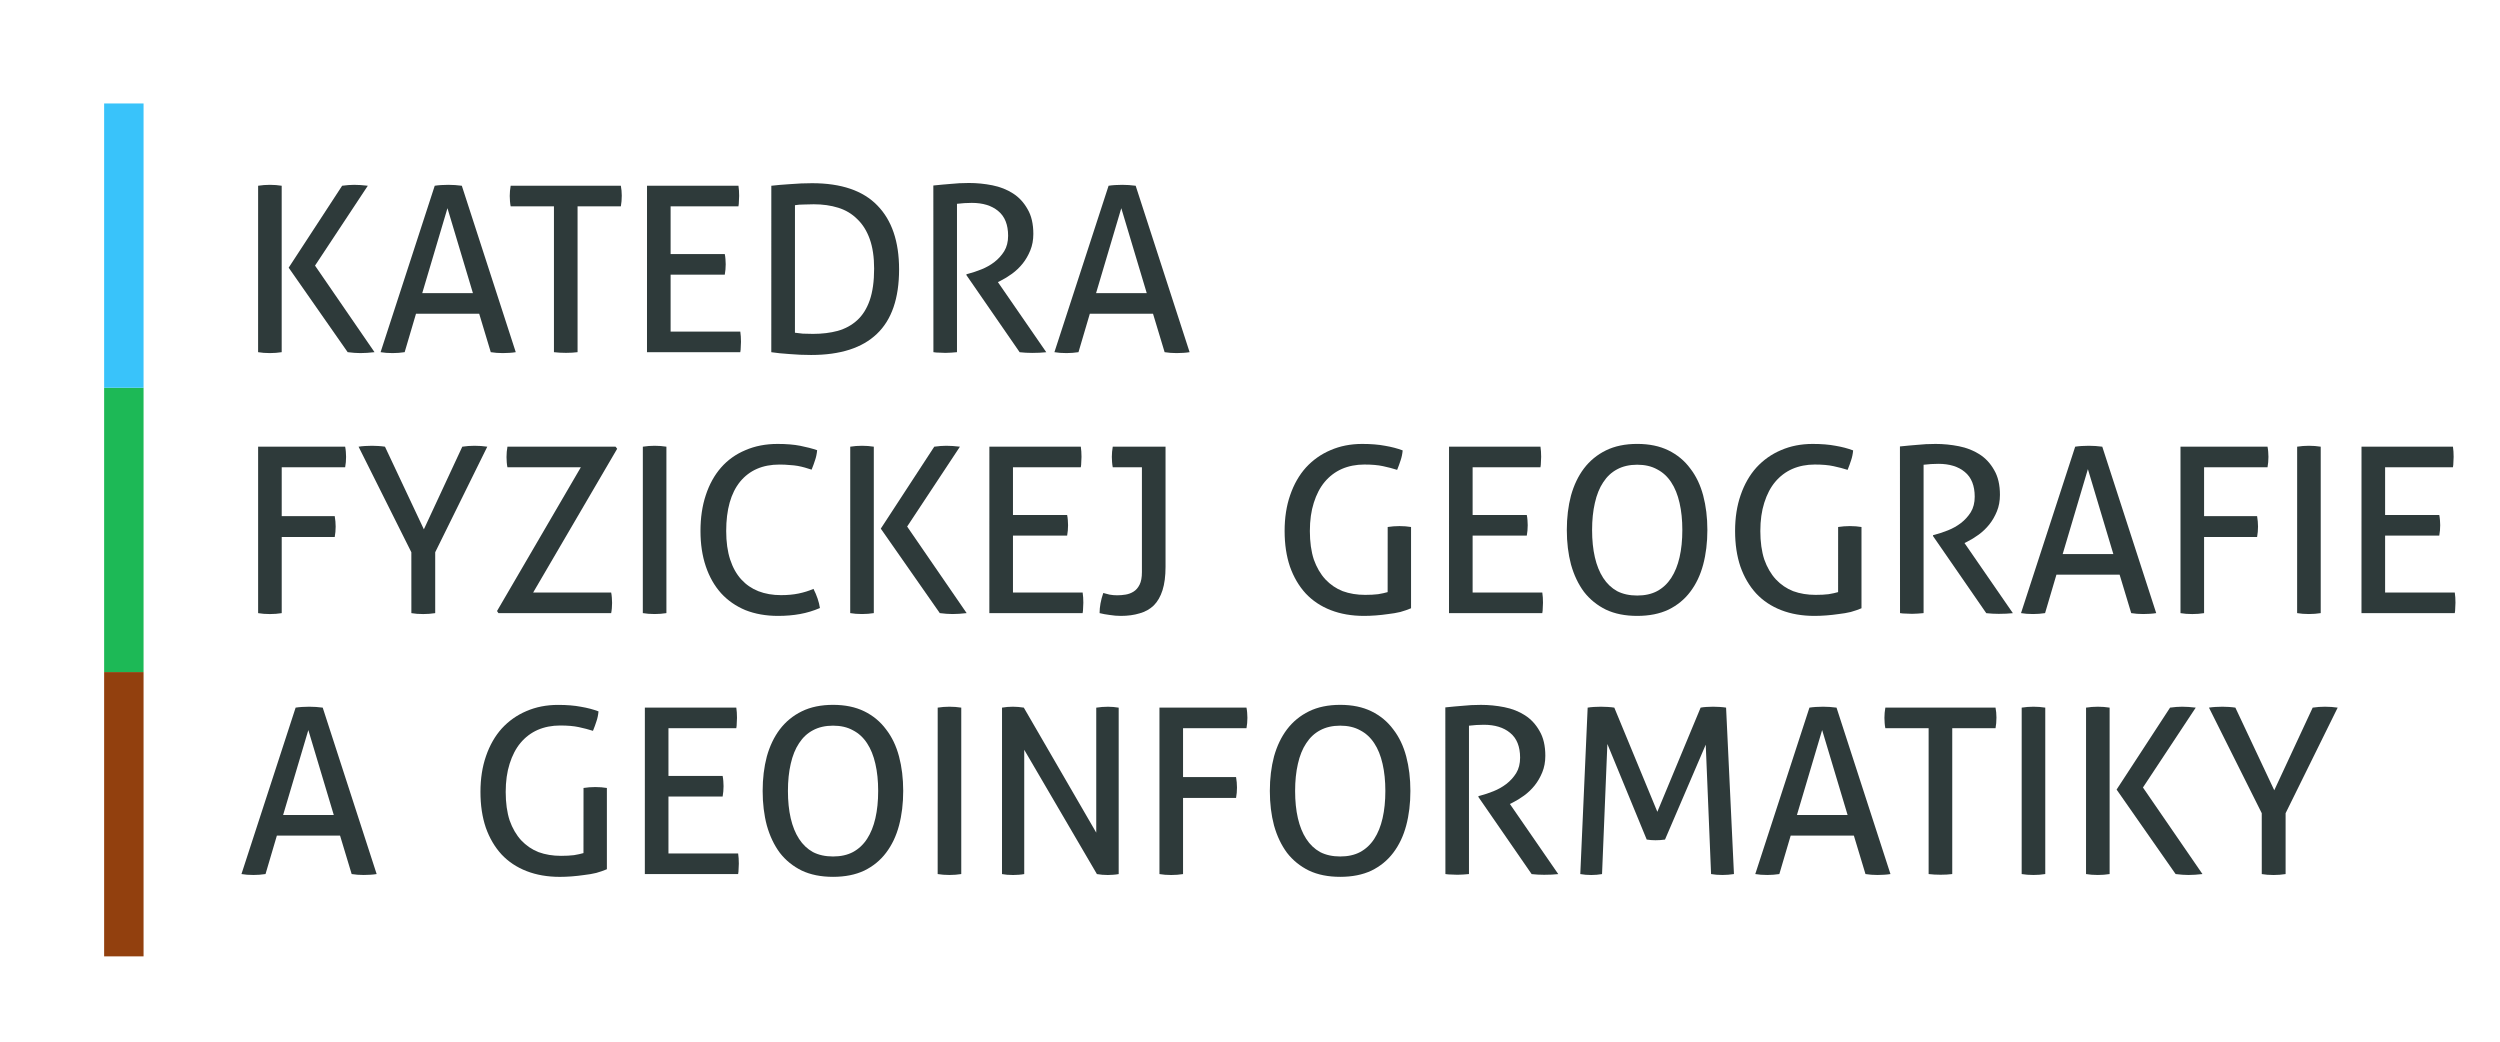
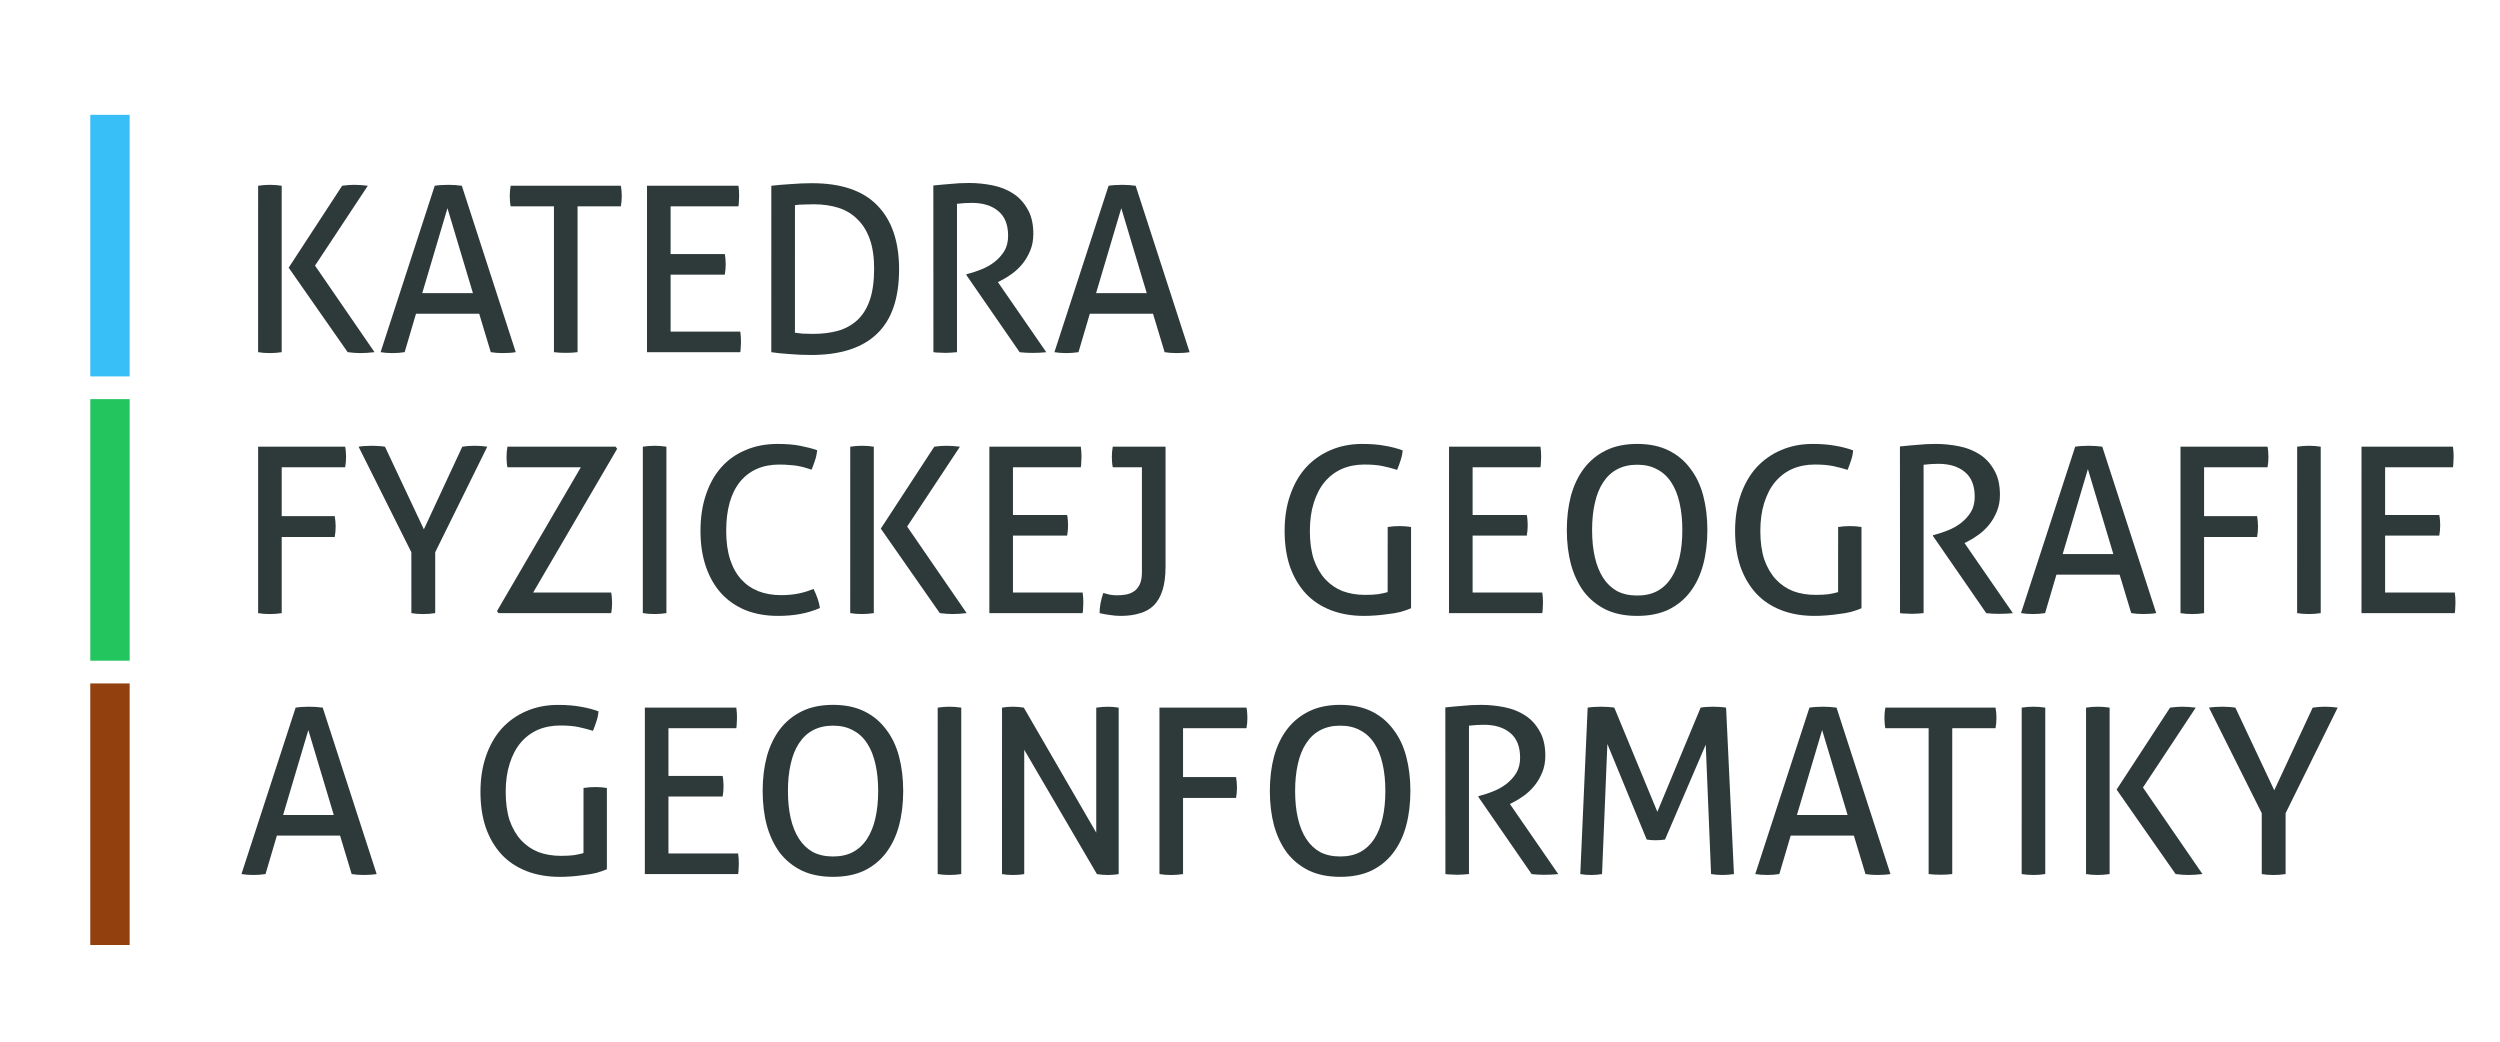
<svg xmlns="http://www.w3.org/2000/svg" xmlns:xlink="http://www.w3.org/1999/xlink" width="360" height="150" viewBox="0 0 95.25 39.688">
  <defs>
    <path id="A" d="M82.692 8.605h-1.649q-.018-.088-.026-.194-.009-.106-.009-.203 0-.097.009-.194.009-.106.026-.194h4.198q.018.088.026.185.009.097.009.194 0 .097-.009.212-.009.106-.026.194h-1.649v5.556q-.203.026-.441.026-.247 0-.459-.026z" />
    <path id="B" d="M86.238 7.82h3.484q.026.176.026.388 0 .097-.009.203 0 .106-.018.194h-2.584v1.817h2.064q.018.088.026.194.009.097.009.194 0 .097-.009.203-.009.106-.026.194h-2.064v2.17h2.655q.026.176.026.388 0 .097-.009.203 0 .106-.018.194h-3.554z" />
    <path id="C" d="M97.147 7.811q.194-.018.353-.035.159-.018.309-.026.159-.018.326-.026.168-.009.37-.009.45 0 .891.088.441.088.785.309.344.22.556.6.22.37.22.944 0 .344-.115.626-.115.282-.291.503-.176.22-.406.388-.22.159-.432.265l-.106.053 1.843 2.672q-.238.026-.538.026-.238 0-.476-.026l-2.028-2.937v-.035l.071-.018q.238-.062.503-.168.265-.106.485-.273.229-.176.379-.415.15-.247.15-.591 0-.635-.379-.944-.37-.309-1.005-.309-.15 0-.282.009-.123.009-.282.026v5.653q-.097.009-.22.018-.115.009-.22.009-.106 0-.229-.009-.123 0-.229-.018z" />
    <path id="D" d="M105.517 12.697h-2.408l-.432 1.464q-.115.018-.229.026-.115.009-.229.009-.123 0-.247-.009-.115-.009-.212-.026l2.064-6.341q.115-.018.247-.026.132-.009.273-.009.123 0 .256.009.132.009.256.026l2.055 6.341q-.106.018-.238.026-.132.009-.256.009-.115 0-.238-.009-.115-.009-.22-.026zm-2.17-.785h1.931l-.97-3.237z" />
    <path id="E" d="M71.421 17.762h3.316q.018.088.026.194.009.097.009.194 0 .097-.009.203-.009.106-.026.194H72.32v1.861h2.02q.018.097.026.203.009.097.009.194 0 .097-.009.203-.009.097-.026.194h-2.02v2.902q-.106.018-.22.026-.106.009-.229.009-.115 0-.238-.009-.115-.009-.212-.026z" />
    <path id="F" d="M77.259 21.784l-2.011-4.022q.115-.018.247-.026.132-.009.265-.009.115 0 .247.009.141.009.247.026l1.482 3.149 1.464-3.149q.115-.018.229-.026.115-.009.238-.009.123 0 .247.009.123.009.238.026l-1.984 4.022v2.32q-.115.018-.229.026-.115.009-.229.009-.115 0-.238-.009-.115-.009-.212-.026z" />
    <path id="G" d="M86.079 17.762q.106-.018.22-.026.115-.009.229-.009.115 0 .229.009.115.009.22.026v6.341q-.106.018-.22.026-.106.009-.229.009-.115 0-.238-.009-.115-.009-.212-.026z" />
    <path id="H" d="M95.145 20.884l2.037-3.122q.123-.018.238-.026.123-.009.22-.009.115 0 .247.009.132.009.273.026l-2.011 3.043 2.267 3.298q-.141.018-.282.026-.132.009-.256.009-.106 0-.229-.009-.123-.009-.256-.026zm-1.164-3.122q.106-.018.22-.026.115-.009.229-.009.115 0 .229.009.115.009.22.026v6.341q-.106.018-.22.026-.115.009-.229.009-.123 0-.238-.009-.115-.009-.212-.026z" />
    <path id="I" d="M114.458 20.822q.106-.018.22-.026.115-.009.229-.009.115 0 .229.009.115.009.212.026v3.096q-.185.079-.406.141-.22.053-.459.079-.238.035-.476.053-.238.018-.45.018-.706 0-1.27-.22-.564-.22-.953-.635-.388-.423-.6-1.023-.203-.6-.203-1.358 0-.758.212-1.367.212-.617.6-1.05.397-.432.935-.661.547-.238 1.208-.238.503 0 .873.071.37.062.67.176-.018.203-.079.379-.053.168-.132.362-.247-.079-.538-.141-.282-.062-.714-.062-.467 0-.855.168-.379.168-.653.494-.265.317-.415.794-.15.467-.15 1.076 0 .626.15 1.085.159.45.441.758.282.3.661.45.388.141.855.141.282 0 .494-.026.212-.035.362-.079z" />
    <path id="J" d="M123.965 24.209q-.688 0-1.191-.238-.503-.247-.838-.679-.326-.441-.494-1.041-.159-.6-.159-1.314 0-.714.159-1.314.168-.6.494-1.032.335-.441.838-.688.503-.247 1.191-.247.688 0 1.191.247.503.247.829.688.335.432.494 1.032.159.6.159 1.314 0 .714-.159 1.314-.159.6-.494 1.041-.326.432-.829.679-.503.238-1.191.238zm0-.776q.441 0 .758-.168.326-.176.538-.503.212-.326.317-.785.106-.459.106-1.041 0-.573-.106-1.032-.106-.467-.317-.785-.212-.326-.538-.494-.317-.176-.758-.176-.441 0-.767.176-.317.168-.529.494-.212.317-.317.785-.106.459-.106 1.032 0 .582.106 1.041.106.459.317.785.212.326.529.503.326.168.767.168z" />
  </defs>
  <g transform="translate(-61.587 -.743)" fill="#2e3a3a">
    <path d="M72.585 10.942l2.037-3.122q.123-.018.238-.026.123-.009.22-.009.115 0 .247.009.132.009.273.026l-2.011 3.043 2.267 3.298q-.141.018-.282.026-.132.009-.256.009-.106 0-.229-.009-.123-.009-.256-.026zM71.421 7.82q.106-.018.22-.026.115-.009.229-.009.115 0 .229.009.115.009.22.026v6.341q-.106.018-.22.026-.115.009-.229.009-.123 0-.238-.009-.115-.009-.212-.026zm8.423 4.877h-2.408l-.432 1.464q-.115.018-.229.026-.115.009-.229.009-.123 0-.247-.009-.115-.009-.212-.026L78.15 7.82q.115-.018.247-.026.132-.009.273-.009.123 0 .256.009.132.009.256.026l2.055 6.341q-.106.018-.238.026-.132.009-.256.009-.115 0-.238-.009-.115-.009-.22-.026zm-2.17-.785h1.931l-.97-3.237z" />
    <use xlink:href="#A" />
    <use xlink:href="#B" />
    <path d="M90.974 7.82q.3-.035.723-.062.423-.035.829-.035 1.667 0 2.487.847.829.847.829 2.434 0 1.658-.847 2.461-.838.803-2.505.803-.415 0-.82-.035-.406-.026-.697-.071zm.9 5.6q.123.018.3.035.185.009.388.009.52 0 .944-.115.432-.123.741-.406.309-.282.476-.758.168-.485.168-1.208 0-.661-.168-1.129-.168-.467-.476-.758-.3-.3-.723-.432-.423-.132-.935-.132-.168 0-.37.009-.194 0-.344.026z" />
    <use xlink:href="#C" />
    <use xlink:href="#D" />
    <use xlink:href="#E" />
    <use xlink:href="#F" />
    <path d="M80.523 24.024l3.193-5.477H80.92q-.018-.079-.026-.185-.009-.106-.009-.203 0-.097.009-.203.009-.106.026-.194h4.119l.062.079-3.201 5.477h2.972q.018.079.026.194.009.106.009.203 0 .097-.009.203-.009.106-.026.185h-4.295z" />
    <use xlink:href="#G" />
    <path d="M92.579 23.177q.194.379.247.732-.37.159-.758.229-.388.071-.838.071-.688 0-1.244-.22-.547-.229-.926-.644-.379-.423-.582-1.023-.203-.6-.203-1.349 0-.758.203-1.367.203-.617.582-1.05.379-.432.926-.661.547-.238 1.226-.238.503 0 .864.071.362.071.644.168-.018.203-.079.379-.053.168-.132.362-.132-.044-.256-.079-.123-.035-.265-.062-.141-.026-.317-.035-.168-.018-.388-.018-.961 0-1.499.653-.529.653-.529 1.879 0 .626.15 1.085.15.459.423.758.273.3.653.45.388.15.864.15.37 0 .67-.062.3-.062.564-.176z" />
    <use xlink:href="#H" />
    <use xlink:href="#B" x="13.044" y="9.942" />
    <path d="M105.094 18.547h-1.111q-.018-.088-.026-.194-.009-.106-.009-.203 0-.097.009-.194.009-.106.026-.194h2.011v4.577q0 .529-.115.891-.115.362-.335.582-.22.212-.538.3-.317.097-.714.097-.212 0-.423-.035-.212-.026-.388-.071 0-.176.035-.37.035-.194.106-.397.106.026.238.062.141.026.291.026.159 0 .317-.026.168-.026.309-.115.141-.088.229-.265.088-.176.088-.476z" />
    <use xlink:href="#I" />
    <use xlink:href="#B" x="30.557" y="9.942" />
    <use xlink:href="#J" />
    <path d="M131.62 20.822q.106-.018.22-.026.115-.009.229-.009.115 0 .229.009.115.009.212.026v3.096q-.185.079-.406.141-.22.053-.459.079-.238.035-.476.053-.238.018-.45.018-.706 0-1.27-.22-.564-.22-.952-.635-.388-.423-.6-1.023-.203-.6-.203-1.358 0-.758.212-1.367.212-.617.6-1.05.397-.432.935-.661.547-.238 1.208-.238.503 0 .873.071.37.062.67.176-.018.203-.079.379-.053.168-.132.362-.247-.079-.538-.141-.282-.062-.714-.062-.467 0-.855.168-.379.168-.653.494-.265.317-.415.794-.15.467-.15 1.076 0 .626.15 1.085.159.45.441.758.282.3.661.45.388.141.855.141.282 0 .494-.026.212-.035.362-.079z" />
    <use xlink:href="#C" x="36.828" y="9.942" />
    <use xlink:href="#D" x="36.828" y="9.942" />
    <use xlink:href="#E" x="73.243" />
    <use xlink:href="#G" x="63.03" />
    <use xlink:href="#B" x="65.323" y="9.942" />
    <use xlink:href="#D" x="-30.974" y="19.884" />
    <use xlink:href="#I" x="-30.639" y="9.943" />
    <use xlink:href="#B" x="-.082" y="19.884" />
    <use xlink:href="#J" x="-30.639" y="9.942" />
    <use xlink:href="#G" x="11.234" y="9.942" />
    <path d="M99.764 27.704q.097-.018.203-.026.115-.009.212-.009.097 0 .203.009.115.009.212.026l2.76 4.763v-4.762q.106-.018.22-.026.115-.009.229-.009.097 0 .203.009.106.009.203.026v6.341q-.097.018-.212.026-.106.009-.203.009-.097 0-.212-.009-.106-.009-.203-.026l-2.769-4.736v4.736q-.097.018-.212.026-.106.009-.212.009-.115 0-.229-.009-.106-.009-.194-.026z" />
    <use xlink:href="#E" x="34.341" y="9.942" />
    <use xlink:href="#J" x="-11.315" y="9.942" />
    <use xlink:href="#C" x="19.507" y="19.884" />
    <path d="M122.077 27.704q.106-.018.238-.026.141-.009.265-.009.123 0 .265.009.15.009.247.026l1.64 3.969 1.649-3.969q.088-.018.22-.026.132-.009.256-.009.115 0 .256.009.141.009.238.026l.3 6.341q-.106.018-.22.026-.106.009-.22.009-.115 0-.229-.009-.106-.009-.203-.026l-.203-4.93-1.552 3.616q-.176.026-.362.026-.168 0-.335-.026l-1.499-3.642-.203 4.957q-.097.018-.203.026-.106.009-.203.009-.115 0-.22-.009-.106-.009-.203-.026z" />
    <use xlink:href="#D" x="26.703" y="19.884" />
    <use xlink:href="#A" x="52.376" y="19.884" />
    <use xlink:href="#G" x="52.535" y="9.942" />
    <use xlink:href="#H" x="47.085" y="9.942" />
    <use xlink:href="#F" x="70.501" y="9.942" />
  </g>
-   <g fill="none" stroke-width="1.502">
-     <path d="M4.718 25.606v10.832" stroke="#92400e" />
-     <path d="M4.718 14.774v10.832" stroke="#1db956" />
-     <path d="M4.718 3.942v10.832" stroke="#39c3fa" />
+   <g stroke-width="1.5" fill="none">
+     <path d="M4.189 26.039v9.966" stroke="#92400e" />
+     <path d="M4.189 15.207v9.966" stroke="#22c55e" />
+     <path d="M4.189 4.375v9.966" stroke="#38bff8" />
  </g>
</svg>
